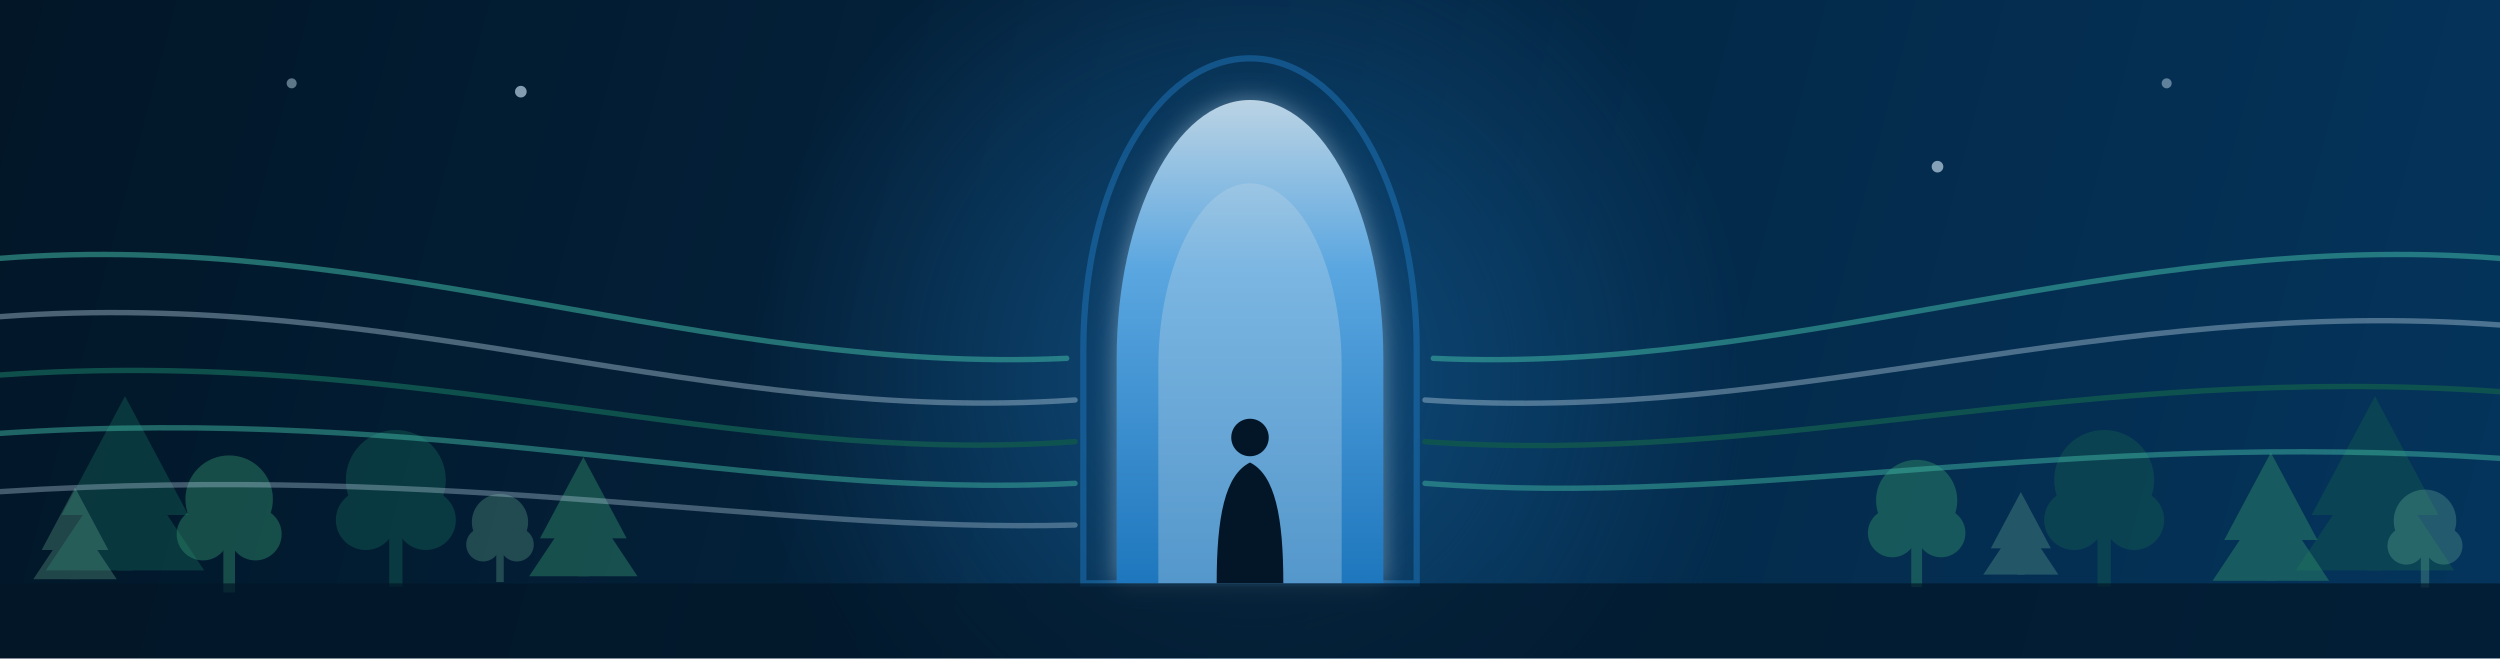
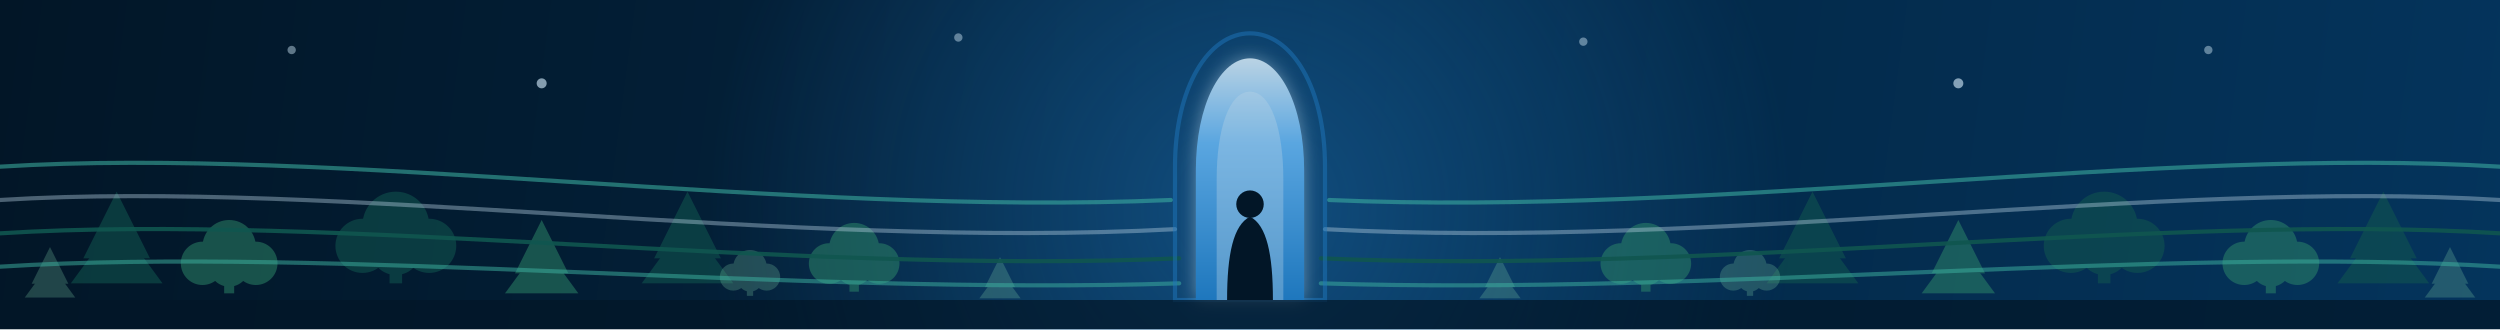
- <svg xmlns="http://www.w3.org/2000/svg" viewBox="0 0 600 158" width="600" height="158" role="img">
+ <svg xmlns="http://www.w3.org/2000/svg" viewBox="0 0 600 79" width="600" height="79" role="img">
  <defs>
-     <linearGradient id="bg" x1="0" y1="0" x2="600" y2="158" gradientUnits="userSpaceOnUse">
+     <linearGradient id="bg" x1="0" y1="0" x2="600" y2="79" gradientUnits="userSpaceOnUse">
      <stop offset="0" stop-color="#021627" />
      <stop offset="1" stop-color="#04345c" />
    </linearGradient>
    <linearGradient id="door" x1="0" y1="0" x2="0" y2="1">
      <stop offset="0" stop-color="#bad3e4" />
      <stop offset="0.35" stop-color="#5aa6e0" />
      <stop offset="1" stop-color="#1e77bd" />
    </linearGradient>
-     <radialGradient id="glow" cx="300" cy="90" r="120" gradientUnits="userSpaceOnUse">
+     <radialGradient id="glow" cx="300" cy="50" r="130" gradientUnits="userSpaceOnUse">
      <stop offset="0" stop-color="#1e77bd" stop-opacity="0.5" />
      <stop offset="1" stop-color="#1e77bd" stop-opacity="0" />
    </radialGradient>
    <filter id="blur" x="-30%" y="-30%" width="160%" height="160%">
-       <feGaussianBlur stdDeviation="3" />
+       <feGaussianBlur stdDeviation="2" />
    </filter>
    <g id="pine">
-       <rect x="-2" y="0" width="4" height="22" />
-       <path d="M-16 8L0 -22L16 8Z" />
-       <path d="M-20 22L0 -8L20 22Z" />
+       <rect x="-1.5" y="0" width="3" height="7" />
+       <path d="M-8 2L0 -14L8 2Z" />
+       <path d="M-11 8L0 -7L11 8Z" />
    </g>
-     <g id="blob">
-       <rect x="-2" y="0" width="4" height="26" />
-       <circle cx="0" cy="-6" r="15" />
-       <circle cx="-9" cy="6" r="9" />
-       <circle cx="9" cy="6" r="9" />
+     <g id="canopy">
+       <rect x="-1.5" y="0" width="3" height="8" />
+       <circle cx="0" cy="-6" r="8" />
+       <circle cx="-8" cy="-1" r="6.5" />
+       <circle cx="8" cy="-1" r="6.5" />
+       <circle cx="0" cy="0" r="6" />
    </g>
  </defs>
-   <rect width="600" height="158" fill="url(#bg)" />
-   <circle cx="300" cy="90" r="120" fill="url(#glow)" />
+   <rect width="600" height="79" fill="url(#bg)" />
+   <circle cx="300" cy="50" r="130" fill="url(#glow)" />
  <g fill="#bad3e4">
-     <circle cx="125" cy="22" r="1.4" opacity="0.7" />
-     <circle cx="465" cy="40" r="1.4" opacity="0.7" />
-     <circle cx="520" cy="20" r="1.2" opacity="0.5" />
-     <circle cx="70" cy="20" r="1.2" opacity="0.5" />
+     <circle cx="70" cy="12" r="1" opacity="0.5" />
+     <circle cx="130" cy="20" r="1.2" opacity="0.7" />
+     <circle cx="230" cy="9" r="1" opacity="0.5" />
+     <circle cx="380" cy="10" r="1" opacity="0.5" />
+     <circle cx="470" cy="20" r="1.2" opacity="0.7" />
+     <circle cx="530" cy="12" r="1" opacity="0.5" />
  </g>
-   <g fill="#10564f" opacity="0.5">
-     <use href="#pine" transform="translate(30 116) scale(0.95)" />
-     <use href="#blob" transform="translate(95 120) scale(0.8)" />
-     <use href="#pine" transform="translate(570 116) scale(0.95)" />
-     <use href="#blob" transform="translate(505 120) scale(0.8)" />
+   <g fill="#10564f" opacity="0.55">
+     <use href="#pine" transform="translate(28 60)" />
+     <use href="#canopy" transform="translate(95 60)" />
+     <use href="#pine" transform="translate(165 60)" />
+     <use href="#canopy" transform="translate(505 60)" />
+     <use href="#pine" transform="translate(435 60)" />
+     <use href="#pine" transform="translate(572 60)" />
  </g>
-   <g fill="#2e8b6a" opacity="0.45">
-     <use href="#blob" transform="translate(55 124) scale(0.7)" />
-     <use href="#pine" transform="translate(140 124) scale(0.65)" />
-     <use href="#pine" transform="translate(545 124) scale(0.7)" />
-     <use href="#blob" transform="translate(460 124) scale(0.65)" />
+   <g fill="#2e8b6a" opacity="0.5">
+     <use href="#canopy" transform="translate(55 64) scale(0.8)" />
+     <use href="#pine" transform="translate(130 64) scale(0.8)" />
+     <use href="#canopy" transform="translate(205 64) scale(0.75)" />
+     <use href="#canopy" transform="translate(545 64) scale(0.8)" />
+     <use href="#pine" transform="translate(470 64) scale(0.8)" />
+     <use href="#canopy" transform="translate(395 64) scale(0.75)" />
  </g>
  <g fill="#7fd1a8" opacity="0.25">
-     <use href="#pine" transform="translate(18 128) scale(0.5)" />
-     <use href="#blob" transform="translate(120 128) scale(0.45)" />
-     <use href="#blob" transform="translate(582 128) scale(0.5)" />
-     <use href="#pine" transform="translate(485 128) scale(0.45)" />
+     <use href="#pine" transform="translate(12 67) scale(0.55)" />
+     <use href="#canopy" transform="translate(180 67) scale(0.5)" />
+     <use href="#pine" transform="translate(588 67) scale(0.55)" />
+     <use href="#canopy" transform="translate(420 67) scale(0.5)" />
+     <use href="#pine" transform="translate(240 68) scale(0.45)" />
+     <use href="#pine" transform="translate(360 68) scale(0.45)" />
  </g>
-   <g fill="none" stroke-linecap="round" stroke-width="1.3">
-     <path d="M0 62C90 55 170 90 256 86" stroke="#3fb5a3" stroke-opacity="0.55" />
-     <path d="M0 76C95 69 170 102 258 96" stroke="#bad3e4" stroke-opacity="0.4" />
-     <path d="M0 90C100 83 175 112 258 106" stroke="#10564f" stroke-opacity="0.9" />
-     <path d="M0 104C105 97 180 120 258 116" stroke="#3fb5a3" stroke-opacity="0.5" />
-     <path d="M0 118C110 111 185 128 258 126" stroke="#bad3e4" stroke-opacity="0.35" />
-     <path d="M600 62C510 55 430 90 344 86" stroke="#3fb5a3" stroke-opacity="0.55" />
-     <path d="M600 78C505 71 430 102 342 96" stroke="#bad3e4" stroke-opacity="0.4" />
-     <path d="M600 94C500 87 425 112 342 106" stroke="#10564f" stroke-opacity="0.9" />
-     <path d="M600 110C495 103 420 122 342 116" stroke="#3fb5a3" stroke-opacity="0.5" />
+   <g fill="none" stroke-linecap="round" stroke-width="1">
+     <path d="M0 40C80 35 190 52 281 48" stroke="#3fb5a3" stroke-opacity="0.55" />
+     <path d="M0 48C80 43 190 60 282 55" stroke="#bad3e4" stroke-opacity="0.4" />
+     <path d="M0 56C80 51 190 66 283 62" stroke="#10564f" stroke-opacity="0.9" />
+     <path d="M0 64C80 59 190 71 283 68" stroke="#3fb5a3" stroke-opacity="0.5" />
+     <path d="M600 40C520 35 410 52 319 48" stroke="#3fb5a3" stroke-opacity="0.55" />
+     <path d="M600 48C520 43 410 60 318 55" stroke="#bad3e4" stroke-opacity="0.4" />
+     <path d="M600 56C520 51 410 66 317 62" stroke="#10564f" stroke-opacity="0.9" />
+     <path d="M600 64C520 59 410 71 317 68" stroke="#3fb5a3" stroke-opacity="0.5" />
  </g>
-   <path d="M260 140V84C260 44 278 14 300 14C322 14 340 44 340 84V140Z" fill="none" stroke="#1e77bd" stroke-opacity="0.5" stroke-width="1.5" />
-   <path d="M268 140V86C268 52 282 24 300 24C318 24 332 52 332 86V140Z" fill="#bad3e4" opacity="0.5" filter="url(#blur)" />
-   <path d="M268 140V86C268 52 282 24 300 24C318 24 332 52 332 86V140Z" fill="url(#door)" />
-   <path d="M278 140V88C278 64 288 44 300 44C312 44 322 64 322 88V140Z" fill="#bad3e4" opacity="0.35" />
-   <rect x="0" y="140" width="600" height="18" fill="#021627" opacity="0.7" />
+   <path d="M282 72V40C282 21 290 8 300 8C310 8 318 21 318 40V72Z" fill="none" stroke="#1e77bd" stroke-opacity="0.5" stroke-width="1" />
+   <path d="M287 72V41C287 25 293 14 300 14C307 14 313 25 313 41V72Z" fill="#bad3e4" opacity="0.5" filter="url(#blur)" />
+   <path d="M287 72V41C287 25 293 14 300 14C307 14 313 25 313 41V72Z" fill="url(#door)" />
+   <path d="M292 72V43C292 31 295 22 300 22C305 22 308 31 308 43V72Z" fill="#bad3e4" opacity="0.35" />
+   <rect x="0" y="72" width="600" height="7" fill="#021627" opacity="0.7" />
  <g fill="#021627">
-     <circle cx="300" cy="105" r="4.5" />
-     <path d="M292 140C292 124 294 114 300 111C306 114 308 124 308 140Z" />
+     <circle cx="300" cy="49" r="3.3" />
+     <path d="M294.500 72C294.500 61 296 54 300 52C304 54 305.500 61 305.500 72Z" />
  </g>
</svg>
